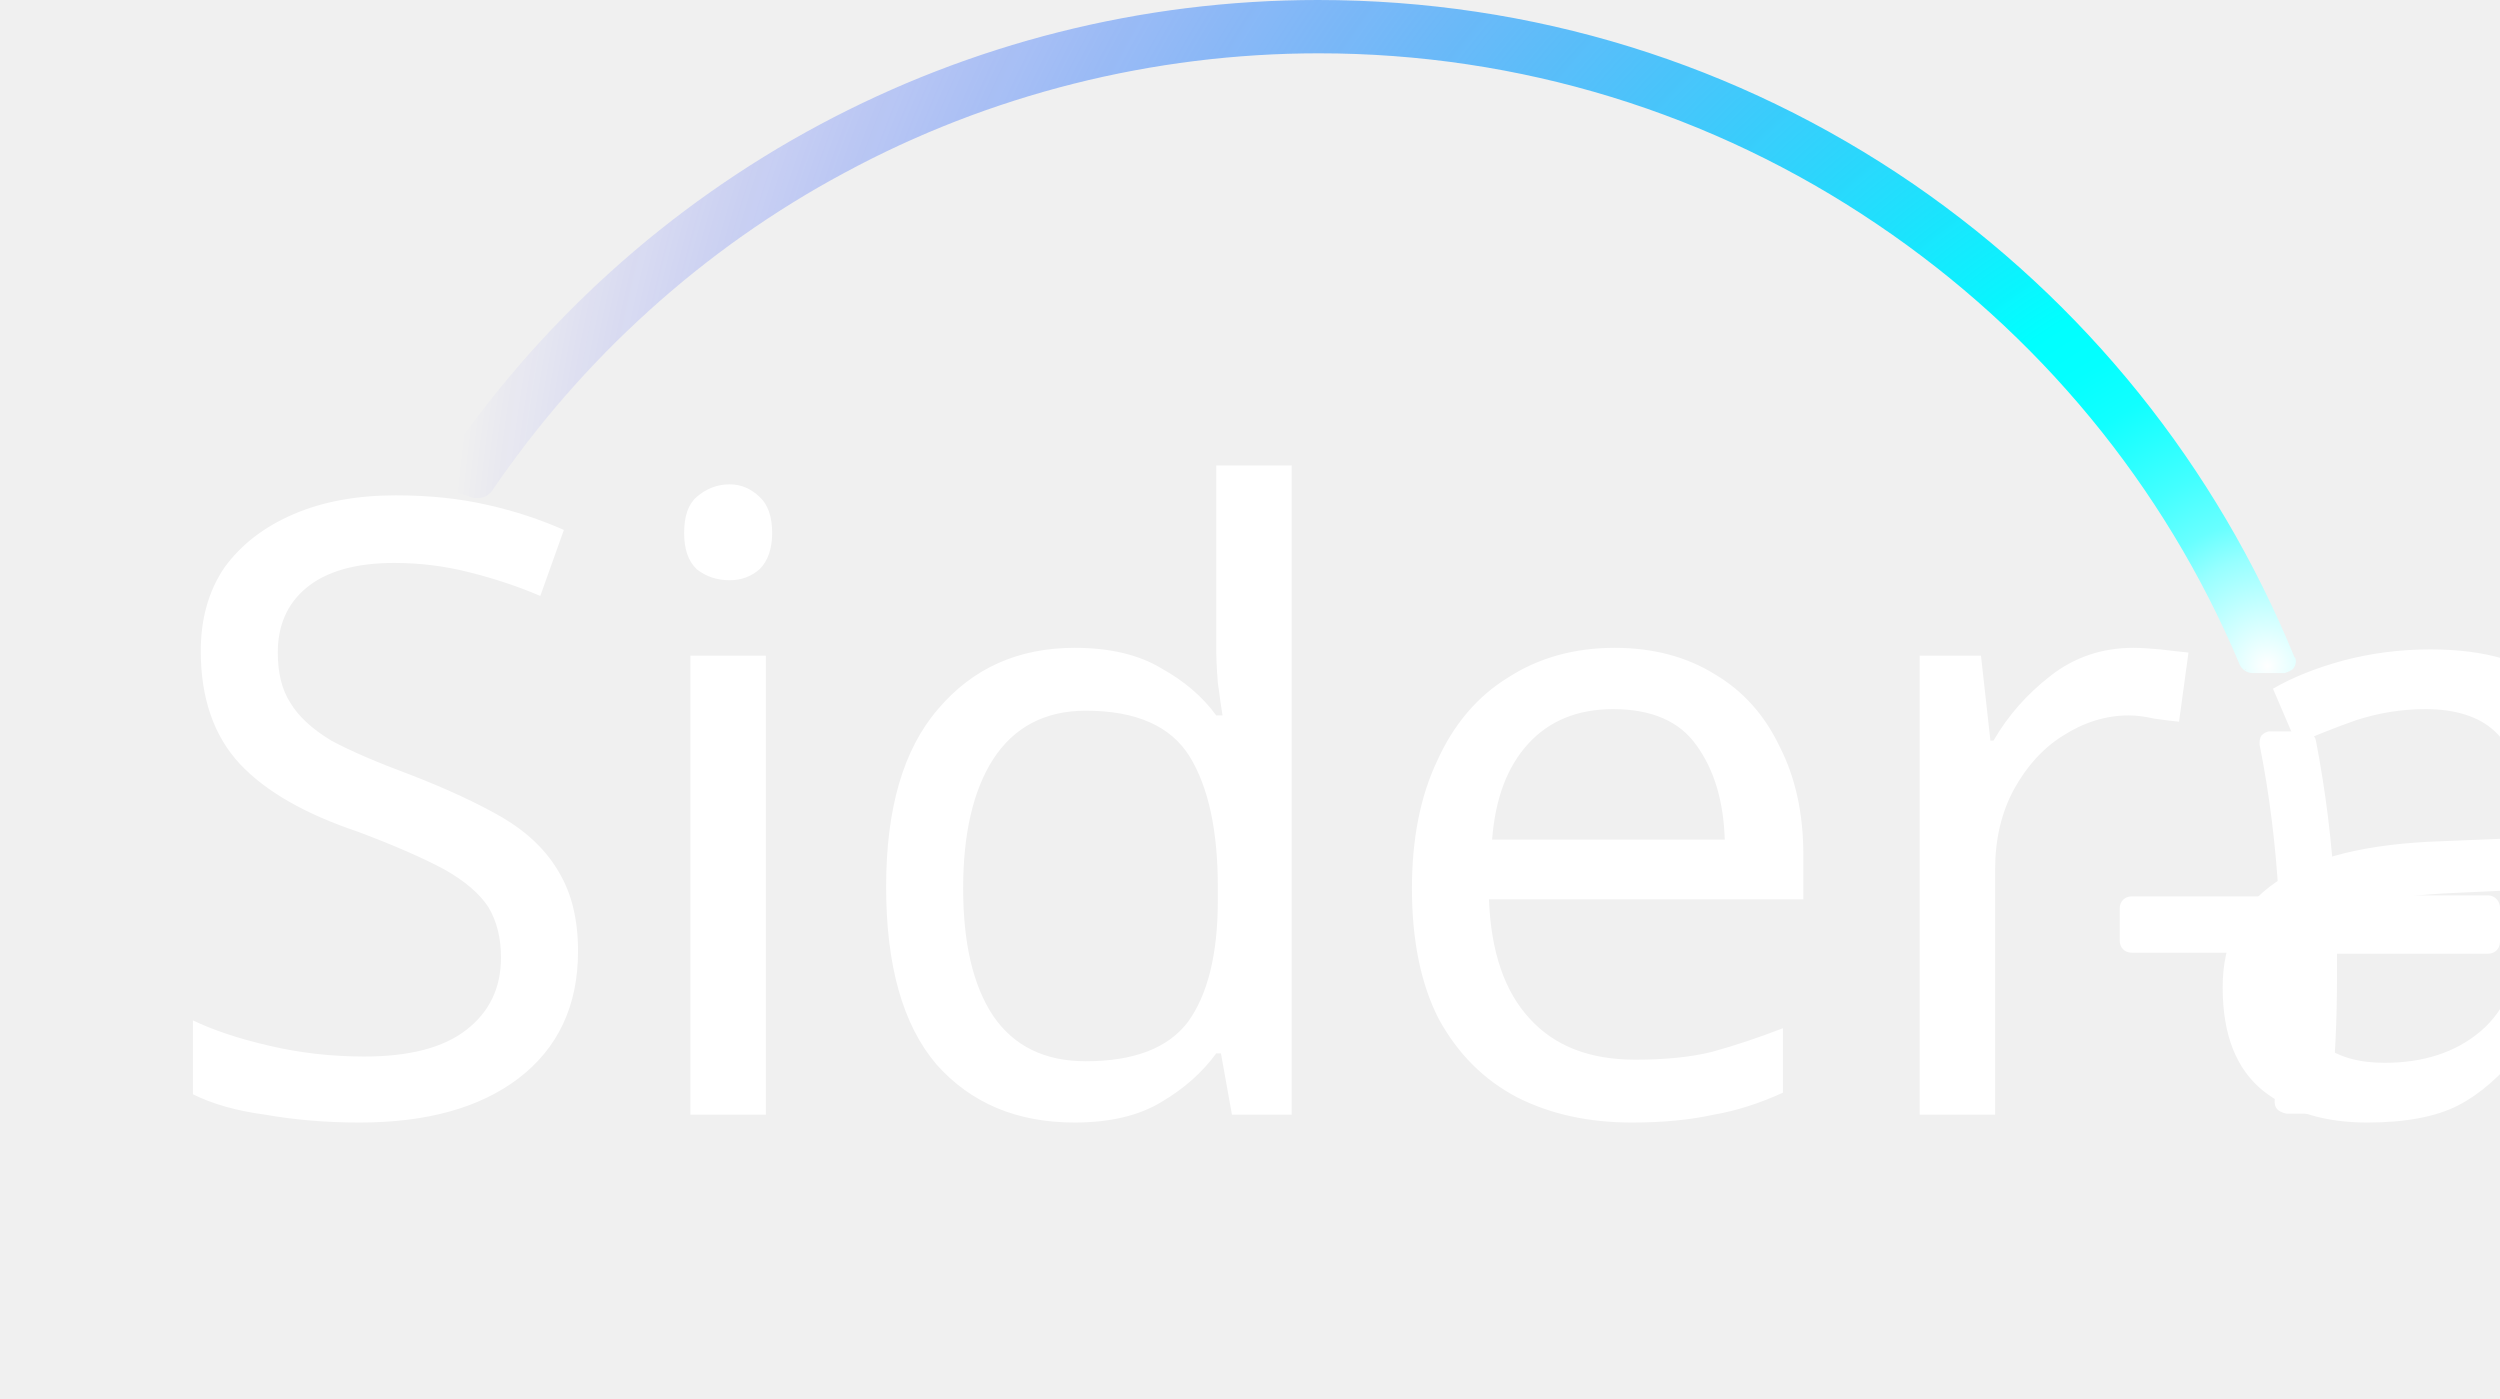
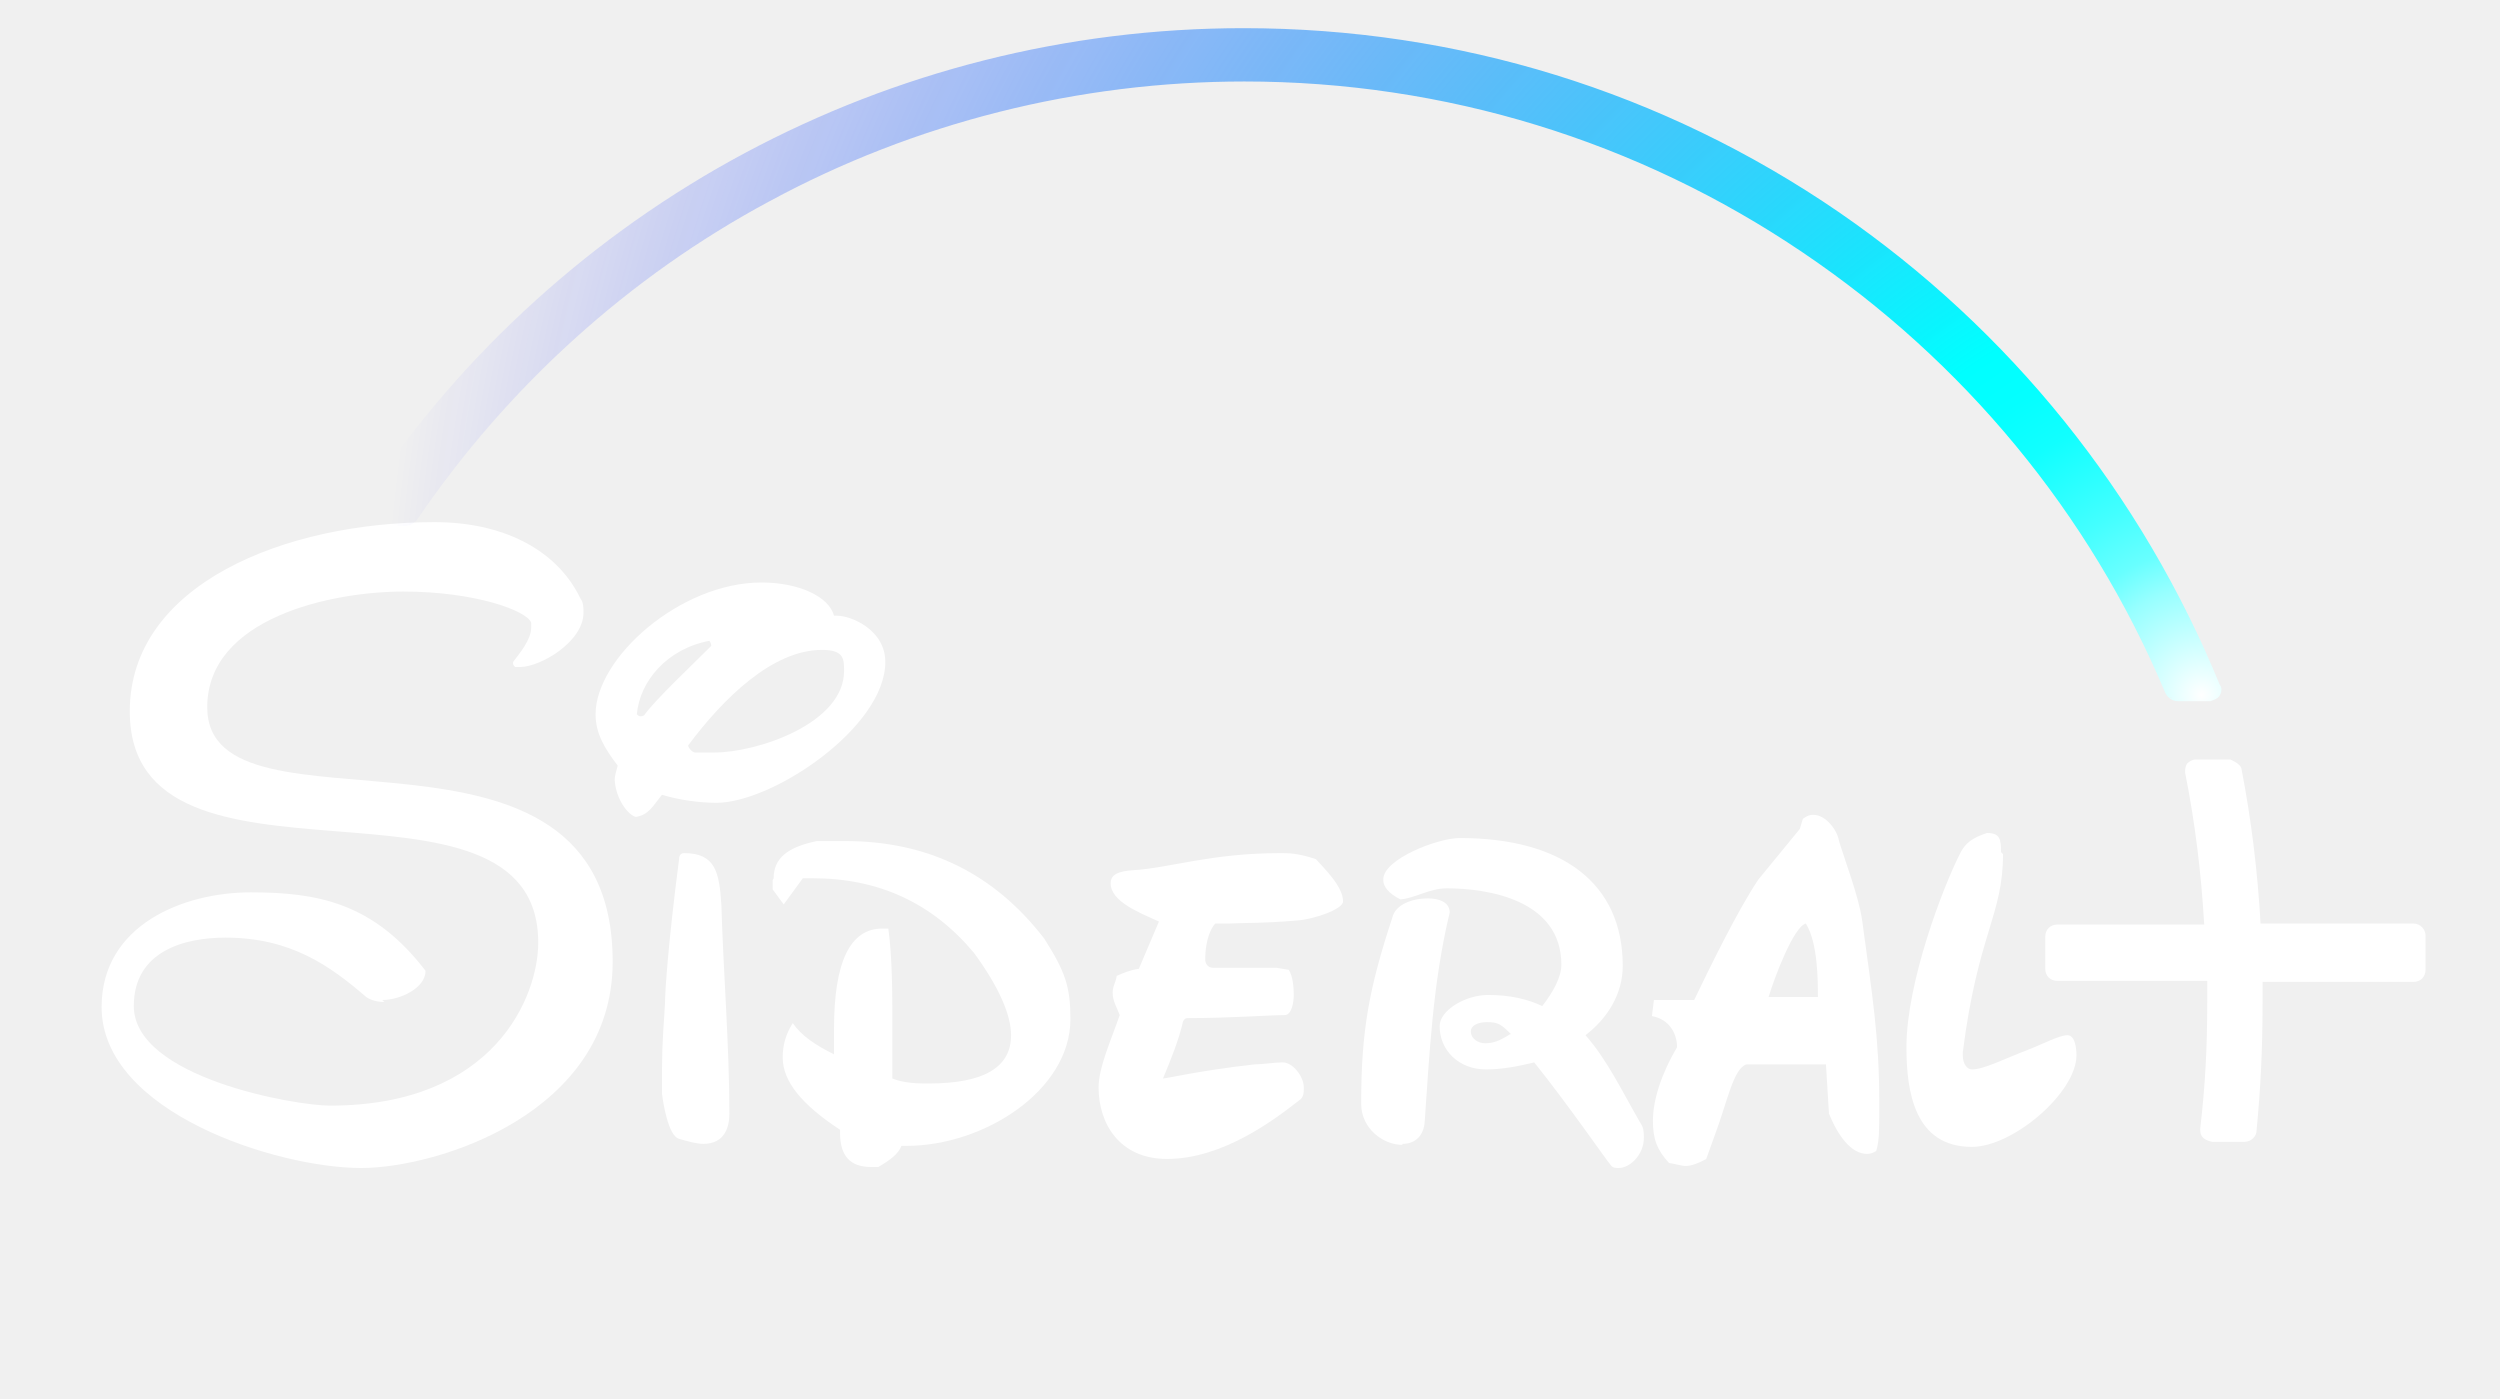
<svg xmlns="http://www.w3.org/2000/svg" id="Calque_1" data-name="Calque 1" viewBox="0 0 24.85 13.9">
  <defs>
    <style>
-       .cls-1, .cls-2 {
+       .cls-1 {
+         isolation: isolate;
+       }
+ 
+       .cls-2 {
        fill: #fff;
+       }
+ 
+       .cls-2, .cls-3 {
+         stroke-width: 0px;
      }

      .cls-3 {
        fill: url(#Dégradé_sans_nom);
      }
- 
-       .cls-4 {
-         fill: none;
-       }
- 
-       .cls-2 {
-         font-family: waltographUI, waltographUI;
-         font-size: 8.5px;
-       }
    </style>
-     <radialGradient id="Dégradé_sans_nom" data-name="Dégradé sans nom" cx="-1.57" cy="20.74" fx="-1.57" fy="20.74" r="1" gradientTransform="translate(51.08 383.27) scale(18.16 -18.16)" gradientUnits="userSpaceOnUse">
+     <radialGradient id="Dégradé_sans_nom" data-name="Dégradé sans nom" cx="-896.46" cy="556.57" fx="-896.46" fy="556.57" r="1" gradientTransform="translate(16301.6 -10100.41) scale(18.16)" gradientUnits="userSpaceOnUse">
      <stop offset="0" stop-color="#fff" />
      <stop offset="0" stop-color="#fff" />
      <stop offset=".03" stop-color="#cbffff" />
      <stop offset=".06" stop-color="#96ffff" />
      <stop offset=".08" stop-color="#68ffff" />
      <stop offset=".11" stop-color="#43ffff" />
      <stop offset=".14" stop-color="#25ffff" />
      <stop offset=".16" stop-color="#1ff" />
      <stop offset=".19" stop-color="#04ffff" />
      <stop offset=".22" stop-color="aqua" />
      <stop offset="1" stop-color="blue" stop-opacity="0" />
    </radialGradient>
  </defs>
  <g id="Artboard1">
    <g id="Disney-Plus">
      <g>
-         <text class="cls-2" transform="translate(1.48 11.08)">
-           <tspan x="0" y="0">Sideral</tspan>
-         </text>
-         <path class="cls-1" d="M24.85,9.04v.32c0,.07-.05,.12-.12,.12h-1.5c0,.08,0,.15,0,.21,0,.47-.02,.85-.06,1.27,0,.06-.06,.11-.12,.11h-.32s-.06-.01-.09-.04-.03-.06-.03-.09c.05-.43,.07-.8,.07-1.26,0-.07,0-.14,0-.21h-1.49c-.07,0-.12-.05-.12-.12v-.32c0-.07,.05-.12,.12-.12h1.46c-.03-.51-.09-1.01-.19-1.51,0-.03,0-.06,.02-.09,.02-.02,.05-.04,.08-.04h.35c.05,0,.1,.04,.11,.09,.1,.52,.16,1.02,.19,1.54h1.52c.07,0,.12,.06,.12,.12Z" />
-         <g>
-           <path class="cls-4" d="M4.77,4.87h0m-.02,0s-.01,0-.02,0c0,0,.01,0,.02,0h0Zm0,0s-.01,0-.02,0c0,0,.01,0,.02,0h0Z" />
-           <path class="cls-3" d="M22.81,6.54c-.78-1.91-2.09-3.54-3.79-4.71-1.75-1.2-3.79-1.83-5.92-1.83-3.52,0-6.78,1.75-8.73,4.67-.02,.03-.03,.07-.01,.11,.01,.04,.04,.06,.08,.08l.27,.09s.03,0,.05,0c.05,0,.1-.03,.13-.07,.89-1.31,2.1-2.41,3.5-3.16,1.44-.78,3.07-1.19,4.72-1.19,1.99,0,3.91,.59,5.55,1.7,1.6,1.08,2.85,2.59,3.6,4.37,.02,.05,.07,.09,.13,.09h.32s.07-.02,.09-.05c.02-.03,.03-.07,.01-.11ZM4.75,4.88s-.01,0-.02,0c0,0,.01,0,.02,0h0Zm17.56,1.77s.01,0,.02,.01c0,0-.01,0-.02-.01Z" />
+         <g class="cls-1">
+           <g class="cls-1">
+             <path class="cls-2" d="M3.82,9.96c-.07,0-.14-.02-.18-.05-.36-.31-.75-.59-1.4-.59-.4,0-.91.13-.91.68,0,.71,1.6.99,1.95.99,1.64,0,2.07-1.09,2.07-1.62,0-1.92-4.06-.27-4.06-2.3,0-1.26,1.54-1.88,3.03-1.88.66,0,1.21.26,1.45.76.03.04.03.09.03.14,0,.29-.43.54-.63.54h-.05s-.02-.02-.02-.03t0-.02c.06-.08.18-.22.18-.34,0-.02,0-.03,0-.05-.04-.12-.56-.31-1.27-.31s-1.95.26-1.95,1.15c0,1.42,4.03-.21,4.03,2.53,0,1.51-1.75,2.05-2.5,2.05-.83,0-2.58-.55-2.58-1.6,0-.82.82-1.14,1.48-1.14s1.22.1,1.74.78c0,.17-.25.29-.43.29Z" />
+             <path class="cls-2" d="M8.32,6.12c.14,0,.48.14.48.46,0,.65-1.12,1.4-1.68,1.4-.17,0-.38-.03-.54-.08-.09.11-.13.2-.26.22-.08-.02-.2-.18-.21-.37,0-.04.02-.1.03-.14-.13-.17-.22-.32-.22-.51,0-.56.84-1.31,1.65-1.31.37,0,.67.14.72.33,0,0,.02,0,.03,0ZM6.37,7.12s.03,0,.04-.02c.11-.15.47-.49.66-.68h0s0-.03-.02-.05c-.42.08-.69.4-.72.73,0,0,.02.02.03.02ZM7.17,8.98c.02.69.08,1.41.08,2.09,0,.14-.05.3-.26.3-.07,0-.17-.03-.24-.05-.11-.03-.16-.37-.17-.45,0-.43,0-.44.03-.89,0-.12.03-.59.14-1.44,0-.04.02-.06.05-.06.31,0,.35.19.37.51ZM6.91,7.48h.19c.43,0,1.29-.29,1.29-.81,0-.12,0-.21-.22-.21-.49,0-.98.48-1.33.95,0,.02.04.07.07.07Z" />
+             <path class="cls-2" d="M7.69,8.73c0-.2.14-.31.43-.37.1,0,.19,0,.28,0,.82,0,1.48.32,1.98.97.21.33.26.48.26.8,0,.71-.86,1.26-1.63,1.26h-.05c-.03.08-.11.14-.23.21h-.07c-.21,0-.31-.11-.31-.34v-.03c-.38-.25-.57-.48-.57-.72,0-.12.03-.23.1-.34.09.13.23.22.41.31,0-.09,0-.17,0-.25,0-.67.16-1,.48-1h.06c.04.29.04.66.04.95v.54c.12.05.27.05.36.05.55,0,.82-.16.82-.48,0-.2-.12-.48-.37-.82-.41-.49-.94-.74-1.6-.74h-.1l-.19.26-.11-.15s0-.07,0-.09Z" />
+             <path class="cls-2" d="M12.91,10.94c-.23.18-.75.58-1.31.58-.47,0-.68-.35-.68-.71,0-.2.12-.46.21-.72-.03-.08-.07-.14-.07-.22,0-.07.03-.1.04-.17.07-.03.14-.06.22-.07l.2-.47c-.2-.09-.48-.2-.48-.38,0-.09.08-.12.22-.13.36-.02.77-.17,1.47-.17.08,0,.17,0,.35.06.08.09.27.27.27.42,0,.08-.3.18-.46.19-.37.03-.45.02-.68.03-.04,0-.08,0-.13,0-.03.03-.1.14-.1.36,0,.03.02.08.08.08h.63l.12.02c.04.06.05.17.05.25,0,.07-.02.2-.09.2-.15,0-.54.03-.96.03-.02,0-.03,0-.05.03-.04.18-.12.38-.2.57.04,0,.37-.08.91-.14.08,0,.2-.02.28-.02.1,0,.21.14.21.25,0,.05,0,.1-.05.13Z" />
+             <path class="cls-2" d="M13.94,11.38c-.19,0-.41-.16-.41-.41,0-.73.08-1.15.31-1.85.03-.13.2-.19.35-.19.12,0,.22.04.22.14-.17.71-.2,1.4-.25,2.1-.02.14-.11.2-.22.2ZM13.75,8.74c0-.2.54-.41.76-.41,1.02,0,1.62.45,1.62,1.27,0,.28-.15.52-.37.69.22.25.37.57.55.88.03.04.03.1.03.14,0,.17-.14.3-.25.3-.03,0-.06,0-.08-.03-.03-.03-.43-.61-.76-1.02-.16.04-.32.07-.48.07-.27,0-.46-.19-.46-.43,0-.16.26-.31.48-.31s.39.04.54.11c.11-.14.19-.29.19-.41,0-.65-.74-.76-1.14-.76-.17,0-.32.1-.46.11-.12-.06-.17-.13-.17-.19ZM15.02,10.28c-.1-.1-.13-.12-.24-.12-.1,0-.16.04-.16.09,0,.08.08.12.14.12.08,0,.14-.02.25-.09Z" />
+             <path class="cls-2" d="M17.98,8.1h.05c.11,0,.23.14.25.26.04.14.2.56.23.79.1.74.17,1.16.17,1.81,0,.3,0,.37-.03.48-.03.02-.06.03-.09.03-.16,0-.29-.18-.38-.4l-.03-.49h-.27c-.3,0-.4,0-.47,0-.03,0-.04,0-.05,0-.13.04-.19.37-.31.69l-.09.25s-.12.07-.2.07c-.05,0-.1-.02-.17-.03-.12-.13-.16-.24-.16-.42,0-.2.08-.46.24-.73,0-.14-.08-.28-.25-.31l.02-.16s.08,0,.12,0h.28c.14-.29.43-.89.64-1.2l.41-.5.03-.1s.05-.04.09-.04ZM17.82,9.91c.08,0,.17,0,.25,0,0-.16,0-.54-.12-.73-.12.03-.31.53-.37.73.08,0,.16,0,.24,0Z" />
+             <path class="cls-2" d="M19.91,8.49c0,.61-.25.79-.4,1.97v.03c0,.08.04.14.09.14.12,0,.31-.1.57-.2.13-.05.3-.14.38-.14s.09.14.09.2c0,.37-.63.91-1.04.91-.57,0-.65-.55-.65-.99,0-.64.36-1.59.54-1.94.05-.09.11-.14.26-.19.13,0,.14.06.14.19Z" />
+           </g>
        </g>
+         <path class="cls-2" d="M24.11,9.32v.32c0,.07-.05.12-.12.12h-1.5v.21c0,.47-.02.85-.06,1.27,0,.06-.06.11-.12.11h-.32s-.06-.01-.09-.04-.03-.06-.03-.09c.05-.43.07-.8.07-1.26v-.21h-1.49c-.07,0-.12-.05-.12-.12v-.32c0-.07.05-.12.12-.12h1.46c-.03-.51-.09-1.01-.19-1.51,0-.03,0-.06.02-.09.02-.02.05-.04.08-.04h.35s.1.04.11.09c.1.52.16,1.02.19,1.54h1.52c.07,0,.12.06.12.12v.02Z" />
+         <path class="cls-3" d="M22.07,6.82c-.78-1.91-2.09-3.54-3.79-4.71-1.75-1.2-3.79-1.83-5.92-1.83-3.52,0-6.78,1.75-8.73,4.67-.02.03-.03.07-.01.11.01.04.04.06.08.08l.27.09h.05c.05,0,.1-.03.13-.07.89-1.31,2.1-2.41,3.5-3.16,1.44-.78,3.07-1.19,4.72-1.19,1.99,0,3.91.59,5.55,1.7,1.6,1.08,2.85,2.59,3.6,4.37.02.05.07.09.13.09h.32s.07-.02.09-.05.03-.07.01-.11h0ZM4.01,5.16h-.02.02ZM21.57,6.93s.01,0,.02.01c0,0-.01,0-.02-.01Z" />
      </g>
    </g>
  </g>
</svg>
